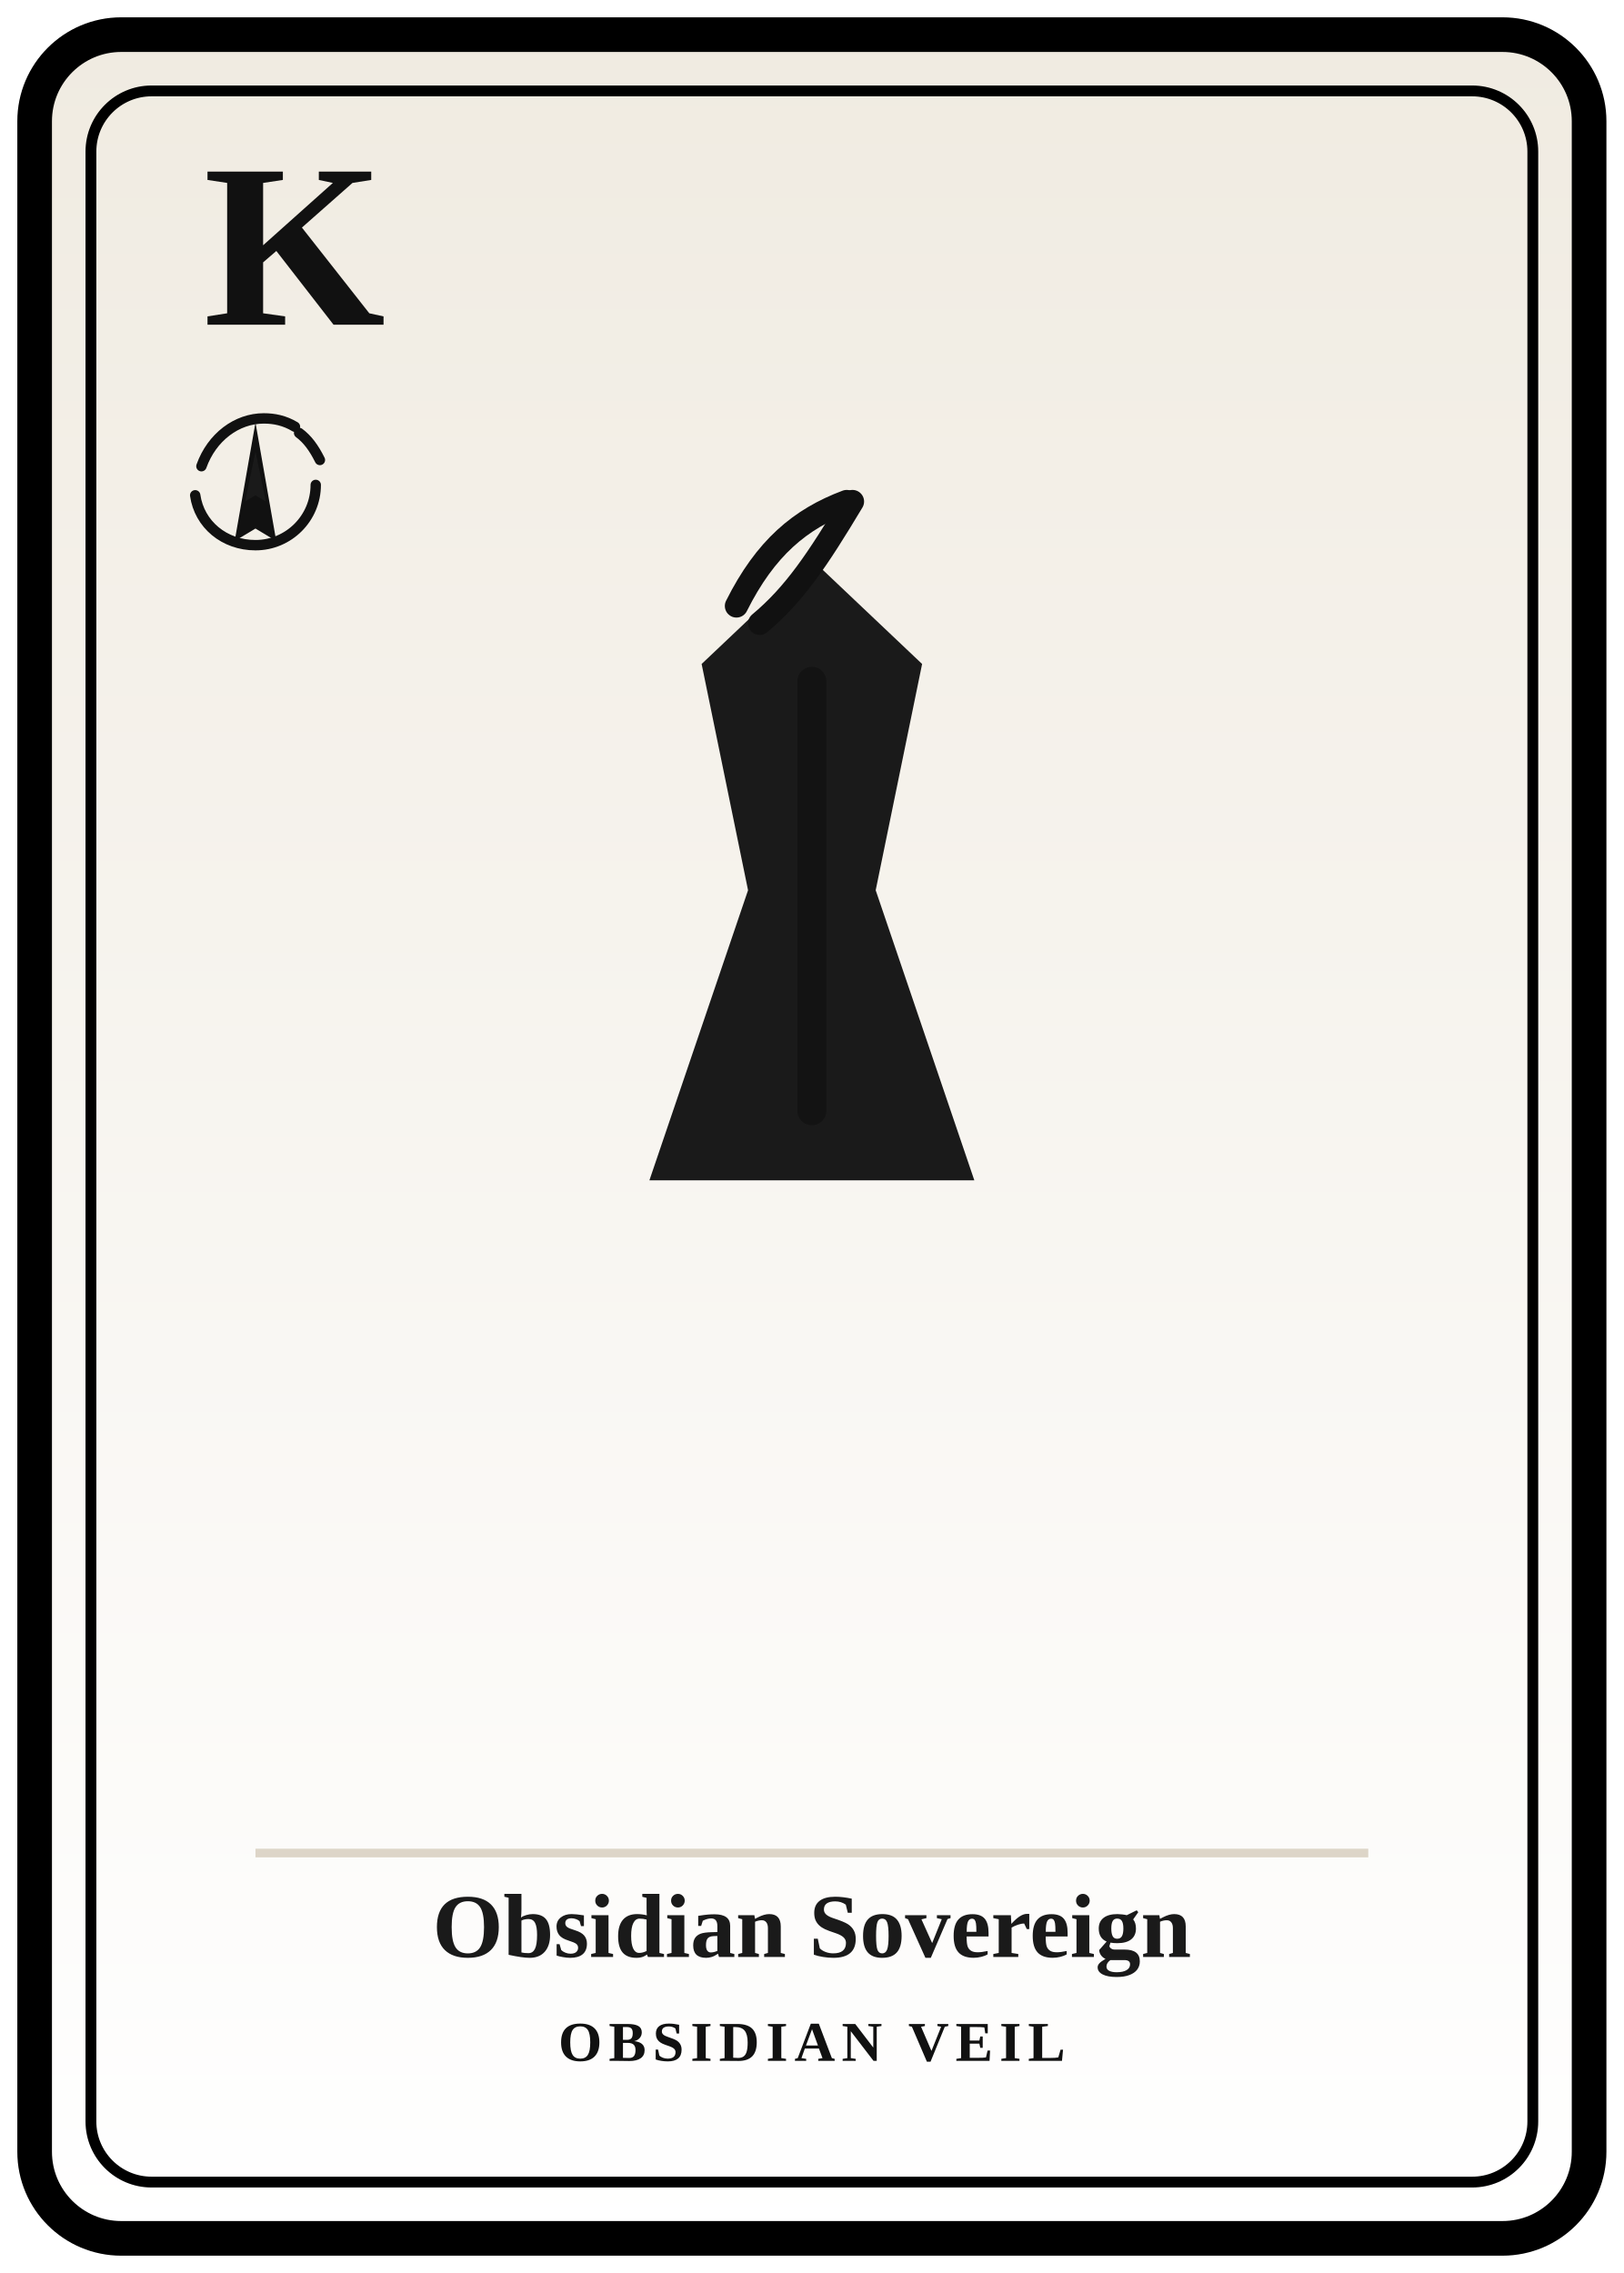
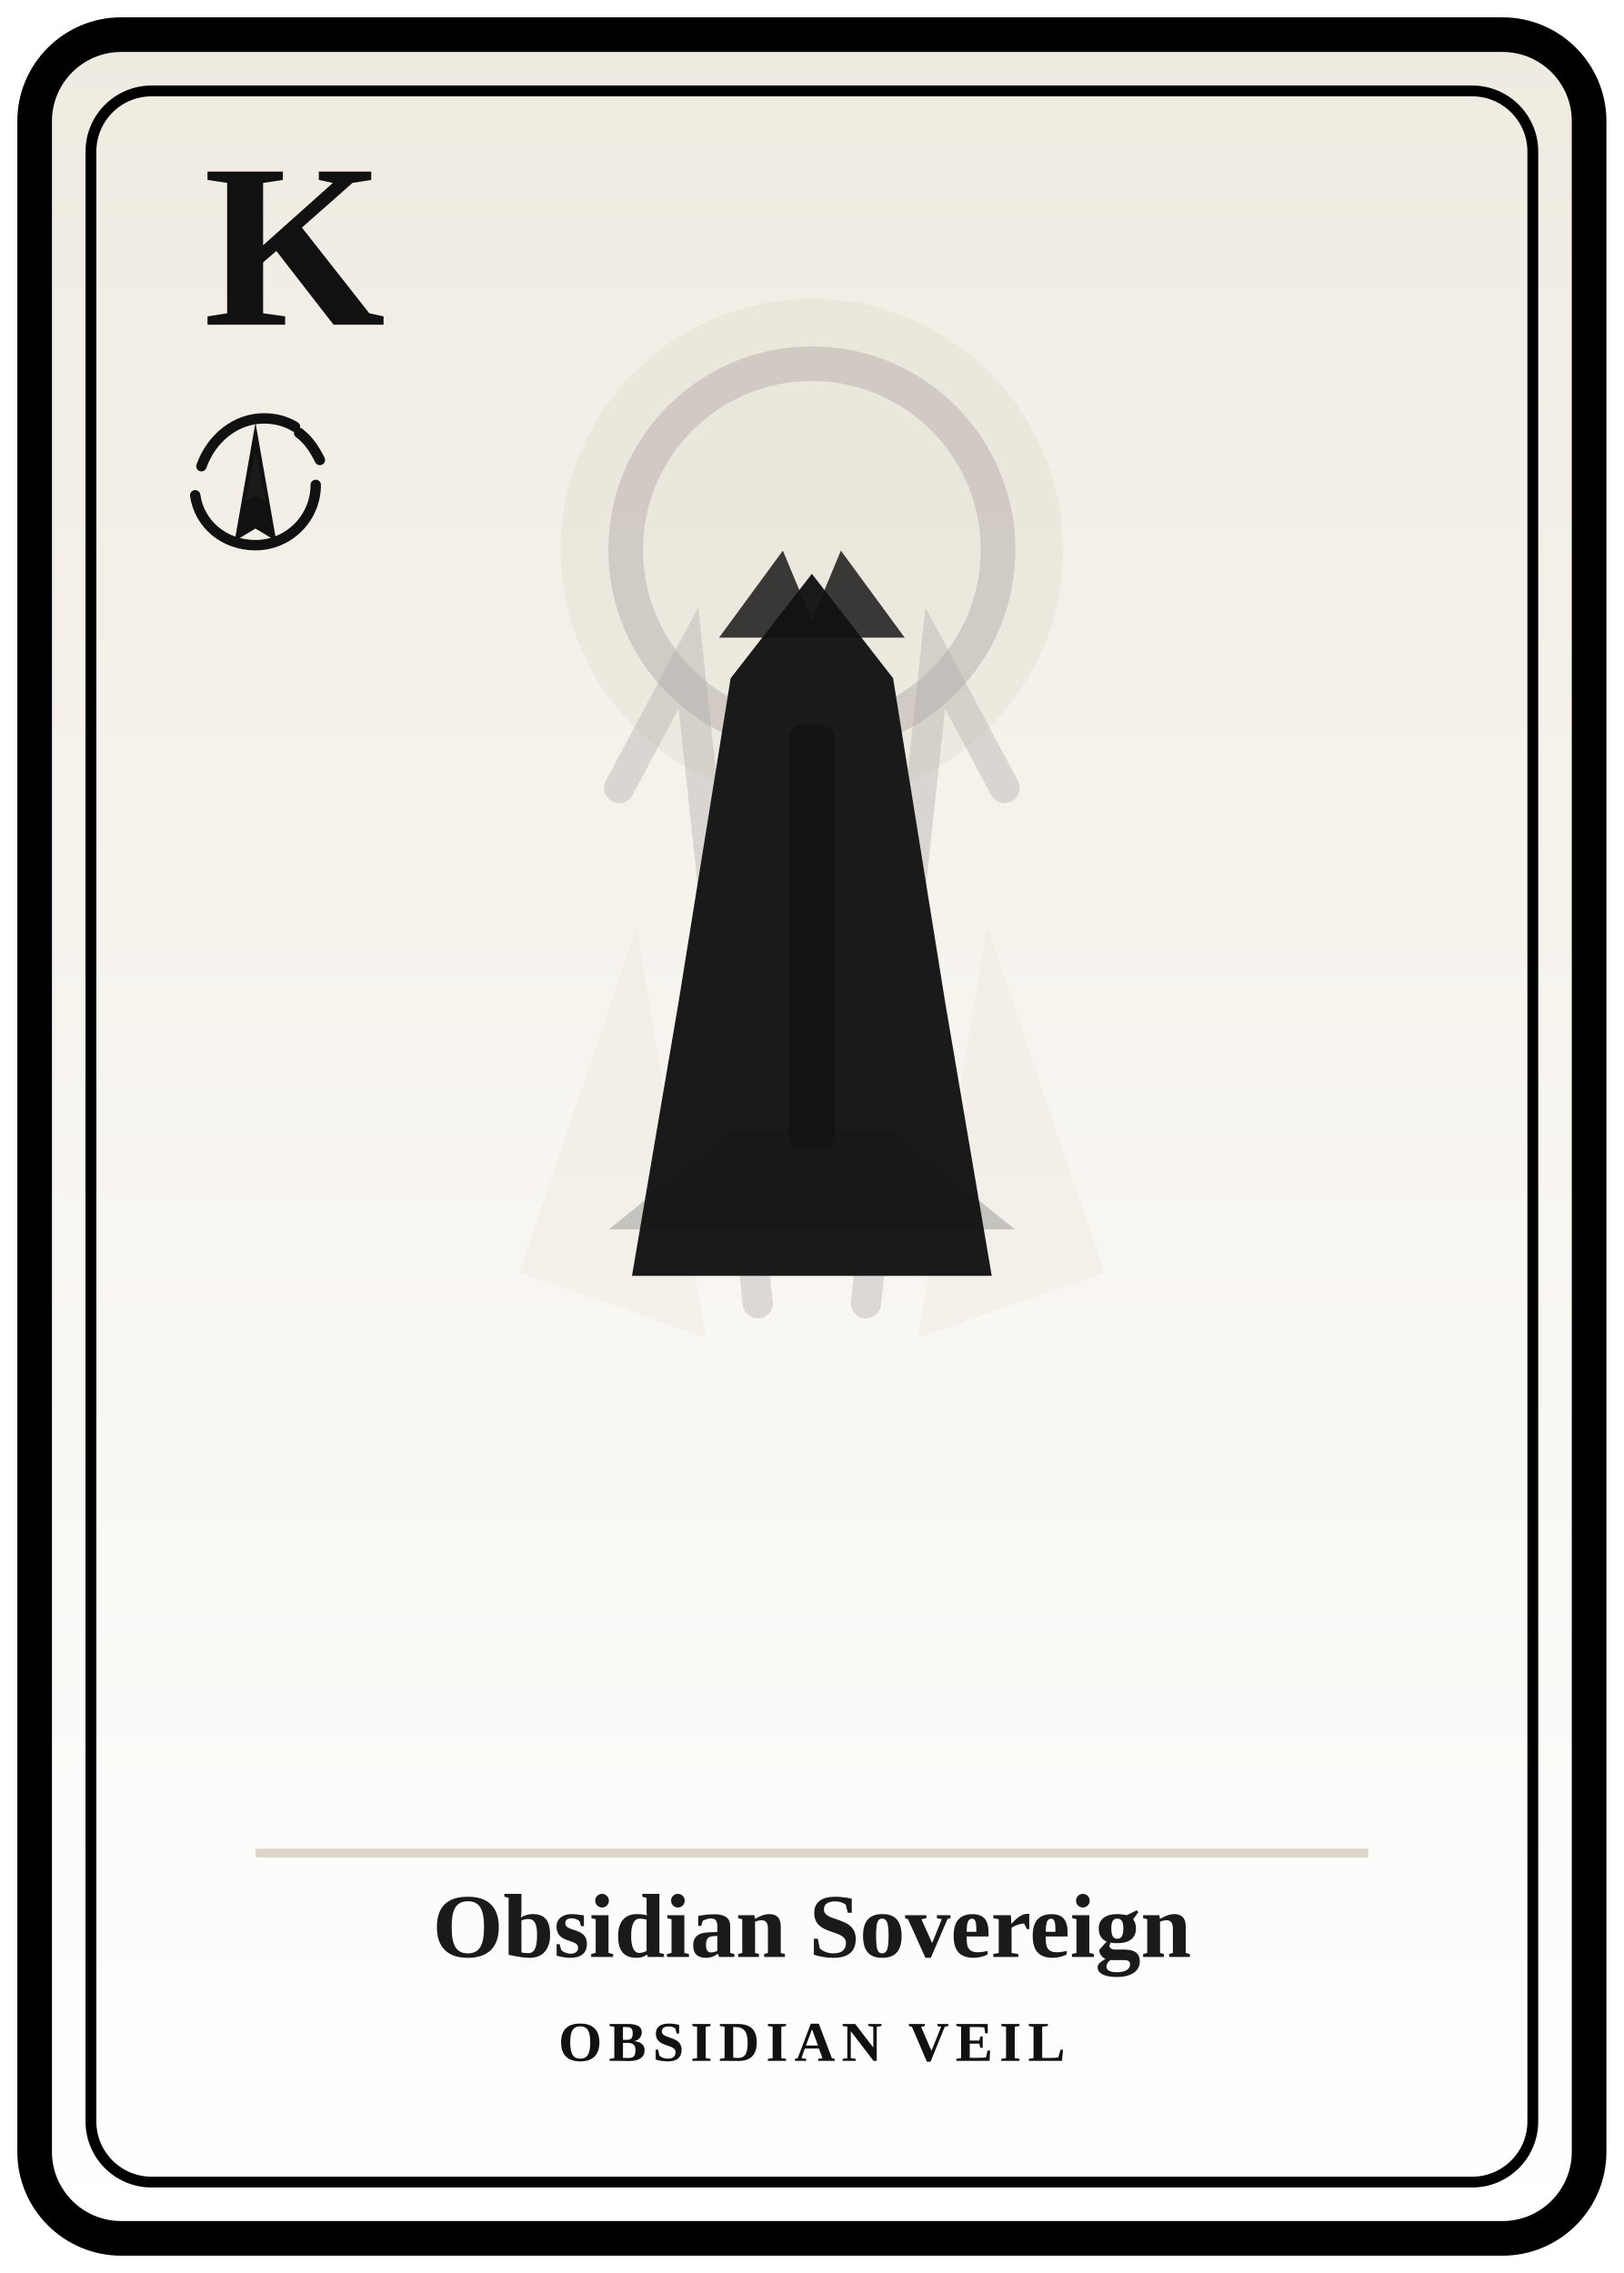
<svg xmlns="http://www.w3.org/2000/svg" viewBox="0 0 750 1050" role="img" aria-labelledby="title desc">
  <defs>
    <linearGradient id="bg-obsidian_veil_king" x1="0" x2="0" y1="0" y2="1">
      <stop offset="0%" stop-color="#f0ebe1" />
      <stop offset="100%" stop-color="#ffffff" />
    </linearGradient>
  </defs>
  <rect x="16" y="16" width="718" height="1018" rx="40" fill="url(#bg-obsidian_veil_king)" stroke="#000000" stroke-width="16" />
  <rect x="42" y="42" width="666" height="966" rx="28" fill="none" stroke="#000000" stroke-width="5" />
  <g transform="translate(94,150)">
    <text x="0" y="0" font-size="108" font-weight="700" fill="#111111">K</text>
    <g transform="translate(24,74)">
      <g transform="translate(0,0) scale(0.48)">
        <path d="M58 0 C58 32 32 58 0 58 C-30 58 -54 38 -58 10" fill="none" stroke="#111111" stroke-width="10" stroke-linecap="round" />
        <path d="M-52 -18 C-42 -46 -18 -64 8 -64 C18 -64 28 -62 38 -56" fill="none" stroke="#111111" stroke-width="10" stroke-linecap="round" />
        <path d="M42 -50 C50 -44 56 -36 62 -24" fill="none" stroke="#111111" stroke-width="10" stroke-linecap="round" />
        <path d="M0 -60 L20 54 L0 42 L-20 54 Z" fill="#111111" />
        <path d="M0 -32 L10 16 L0 10 L-10 16 Z" fill="#1a1a1a" />
      </g>
    </g>
  </g>
-   <g transform="translate(375,430) scale(1.34)">
-     <path d="M0 -128 L38 -92 L22 -14 L56 86 L-56 86 L-22 -14 L-38 -92 Z" fill="#1a1a1a" />
-     <path d="M0 -86 V62" fill="none" stroke="#111111" stroke-width="10" stroke-linecap="round" opacity="0.8" />
-     <path d="M-26 -112 C-16 -132 -4 -142 12 -148" fill="none" stroke="#111111" stroke-width="8" stroke-linecap="round" />
-     <path d="M14 -148 C2 -128 -6 -116 -18 -106" fill="none" stroke="#111111" stroke-width="8" stroke-linecap="round" />
+   <g opacity="0.95">
+     <circle cx="375" cy="254" r="116" fill="#ddd5c8" opacity="0.34" />
+     <circle cx="375" cy="254" r="86" fill="none" stroke="#a6a0a0" stroke-width="16" opacity="0.42" />
+     <path d="M286 364 L318 304 L350 602" fill="none" stroke="#a6a0a0" stroke-width="14" stroke-linecap="round" opacity="0.36" />
+     <path d="M464 364 L432 304 L400 602" fill="none" stroke="#a6a0a0" stroke-width="14" stroke-linecap="round" opacity="0.36" />
+     <path d="M240 588 L294 428 L326 618 Z" fill="#ddd5c8" opacity="0.22" />
+     <path d="M510 588 L456 428 L424 618 Z" fill="#ddd5c8" opacity="0.22" />
+   </g>
+   <g transform="translate(375,450) scale(1.34)">
+     <path d="M0 -138 L28 -102 L46 10 L62 104 L-62 104 L-46 10 L-28 -102 Z" fill="#1a1a1a" />
+     <path d="M-32 -116 L-10 -146 L0 -122 L10 -146 L32 -116" fill="#111111" opacity="0.82" />
+     <path d="M-70 88 L-28 54 L28 54 L70 88" fill="#111111" opacity="0.2" />
+     <rect x="-8" y="-86" width="16" height="146" rx="5" fill="#111111" opacity="0.74" />
  </g>
  <line x1="118" y1="856" x2="632" y2="856" stroke="#ddd5c8" stroke-width="4" />
  <text x="375" y="904" text-anchor="middle" font-size="42" font-weight="700" fill="#1a1a1a">Obsidian Sovereign</text>
  <text x="375" y="952" text-anchor="middle" font-size="26" font-weight="700" fill="#111111" letter-spacing="3">OBSIDIAN VEIL</text>
</svg>
